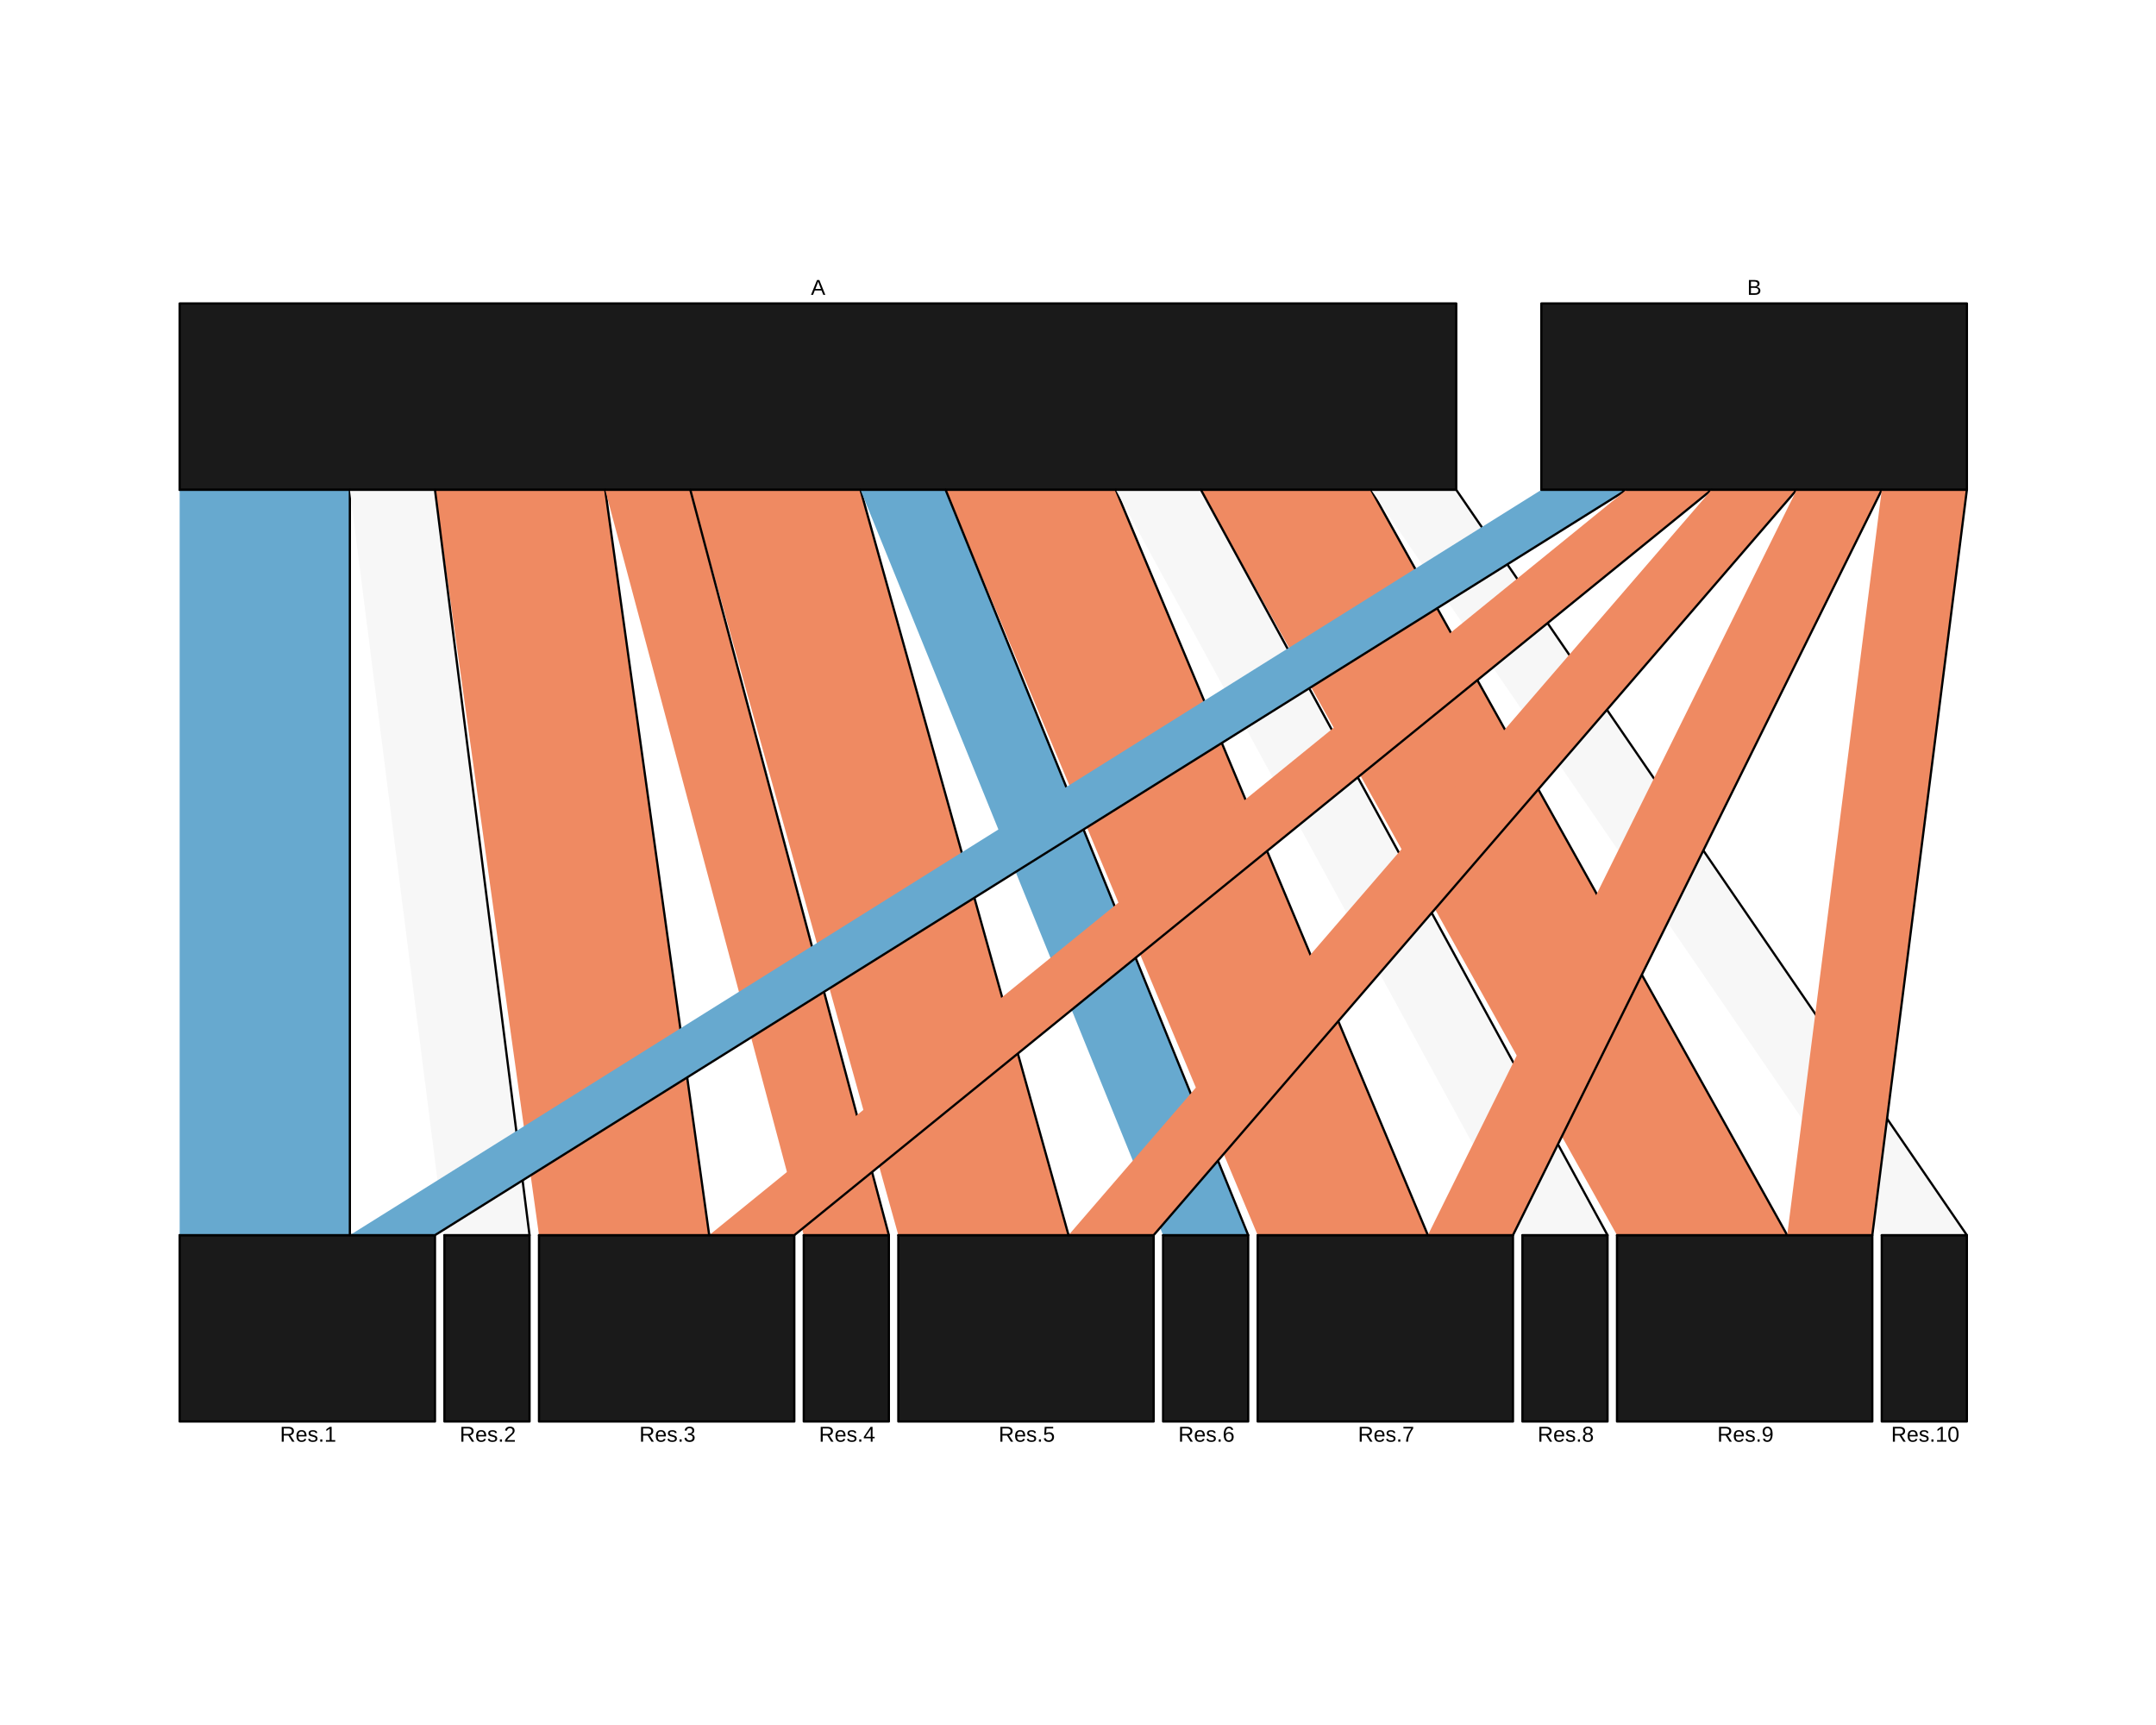
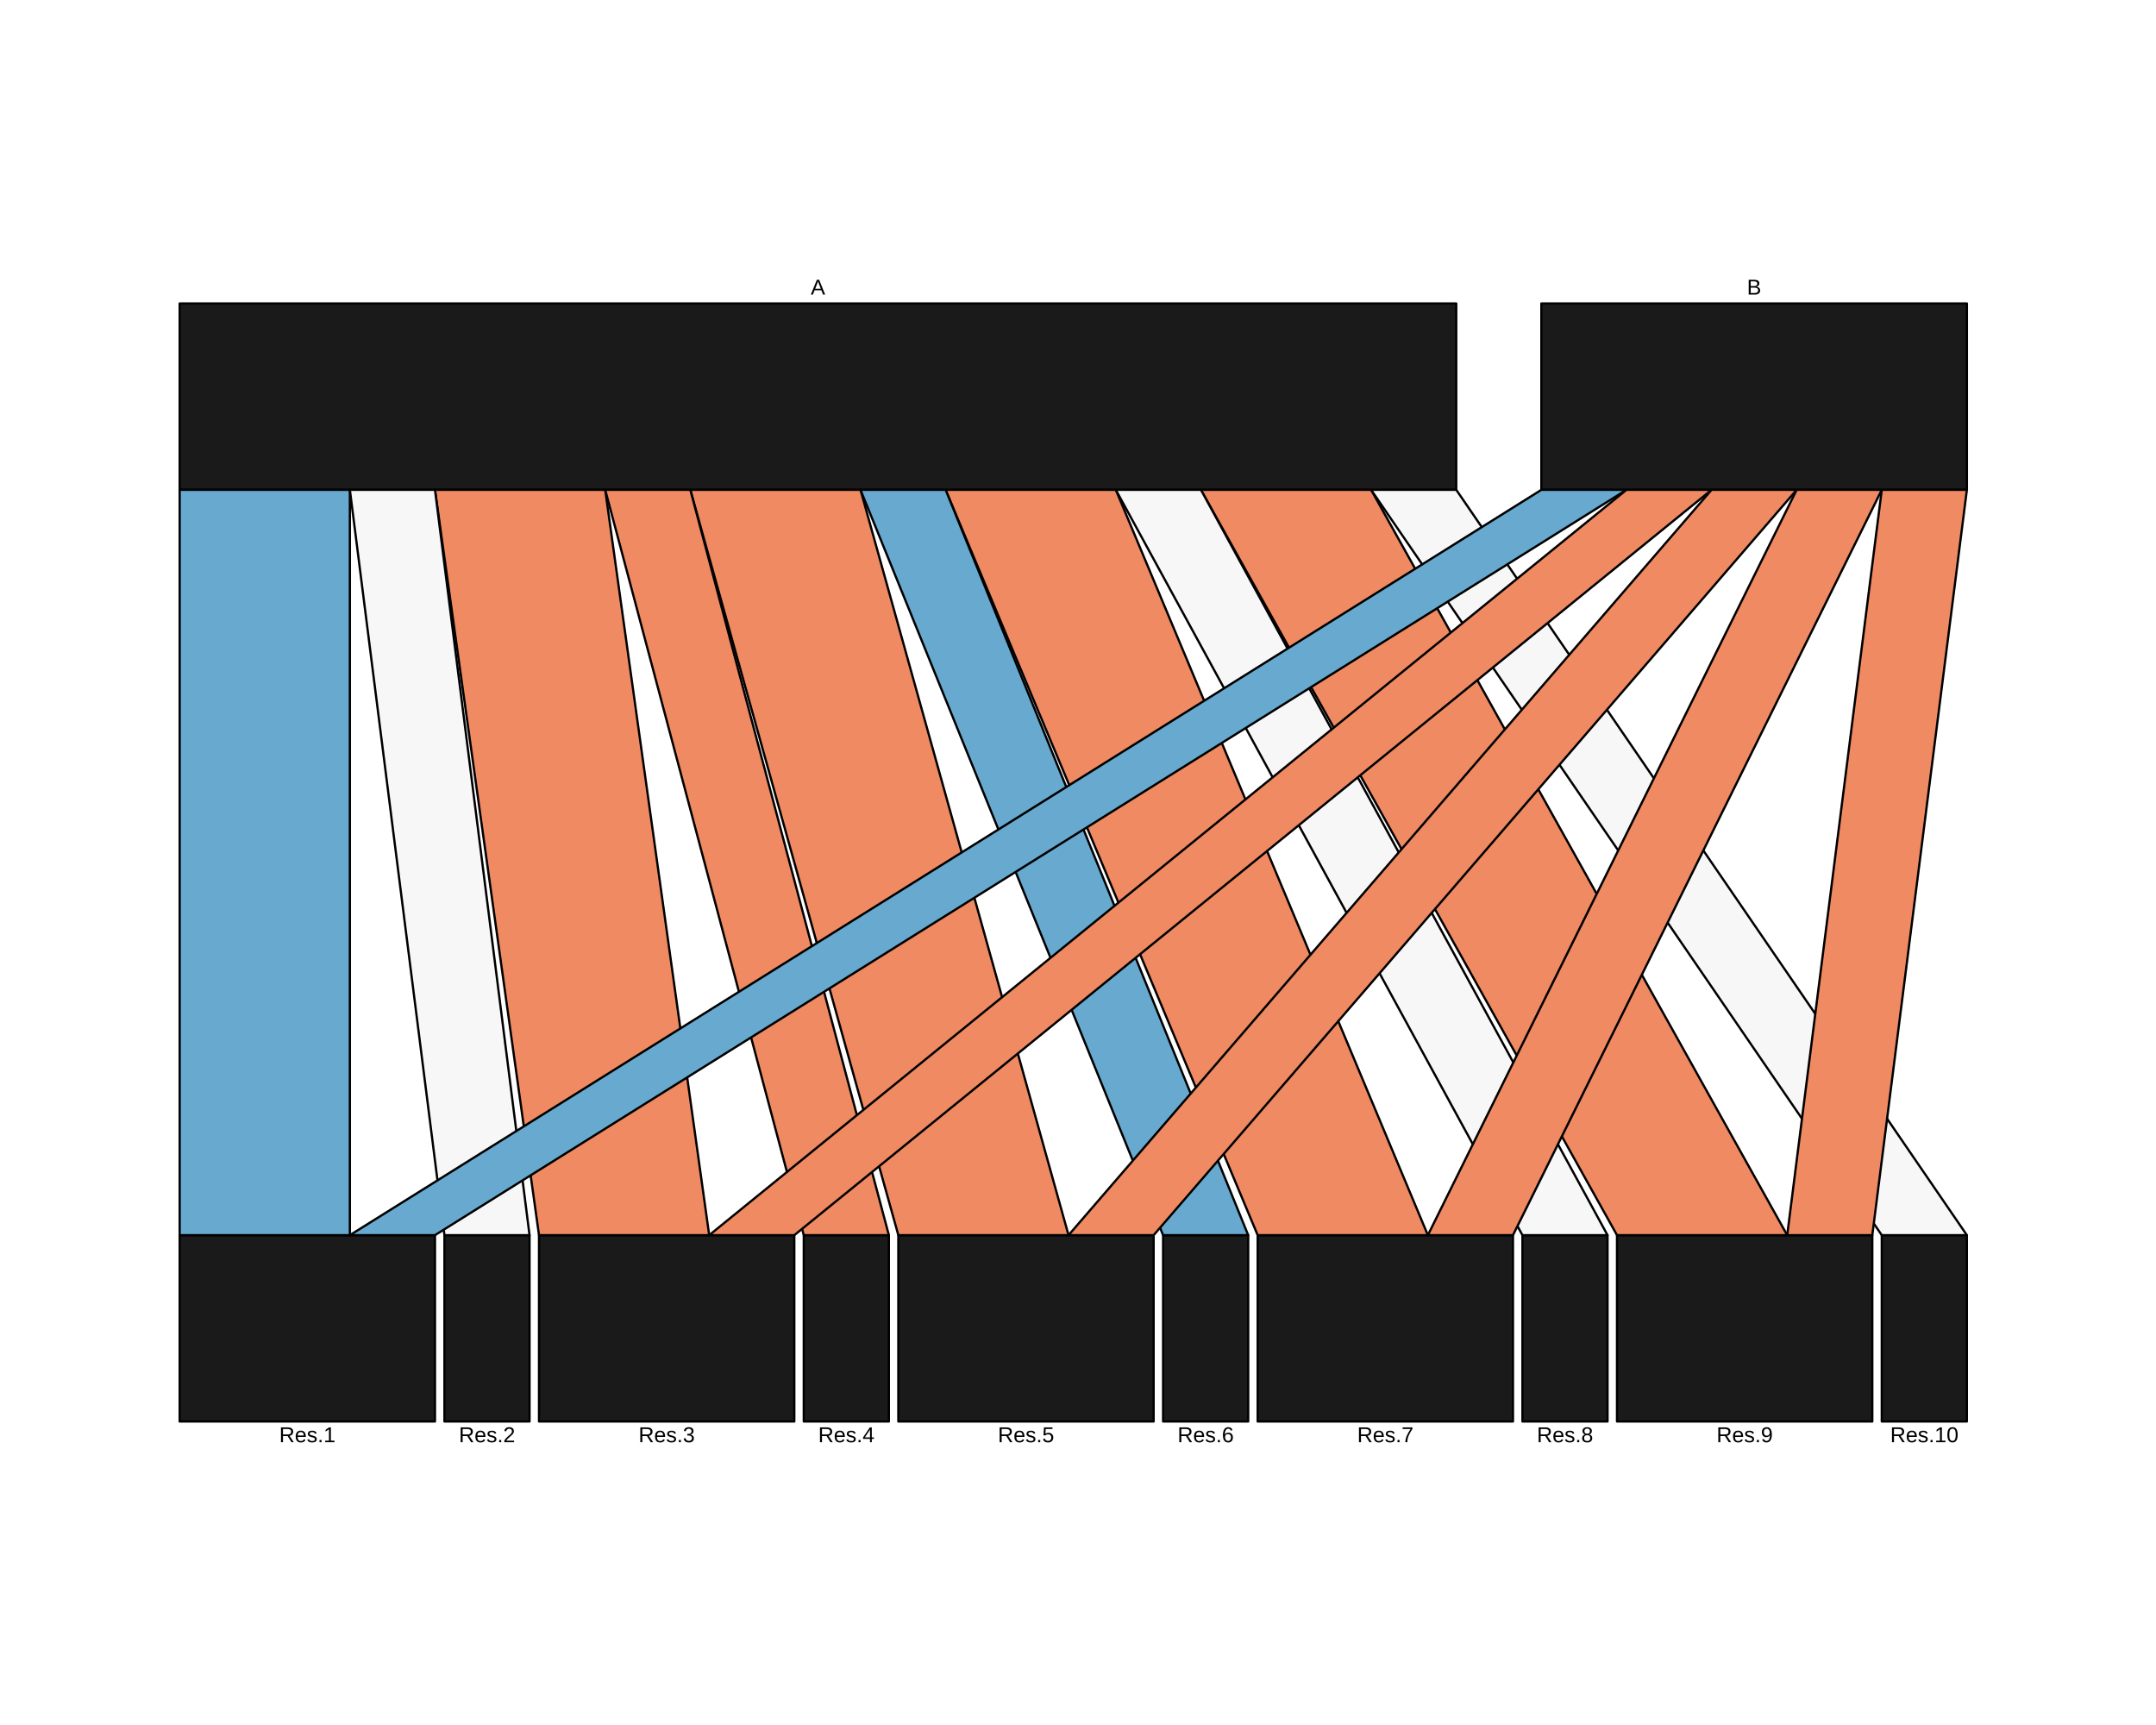
<svg xmlns="http://www.w3.org/2000/svg" viewBox="0 0 720.00 576.00">
  <defs>
    <style type="text/css">
-     line, polyline, path, rect, circle {
+     line, polyline, polygon, path, rect, circle {
      fill: none;
      stroke: #000000;
      stroke-linecap: round;
      stroke-linejoin: round;
      stroke-miterlimit: 10.00;
    }
  </style>
  </defs>
  <rect width="100%" height="100%" style="stroke: none; fill: #FFFFFF;" />
  <defs>
-     <clipPath id="cpMzZ8Njg0fDU0MHwzNg==">
+     <clipPath id="cpMzYuMDB8Njg0LjAwfDU0MC4wMHwzNi4wMA==">
      <rect x="36.00" y="36.00" width="648.00" height="504.00" />
    </clipPath>
  </defs>
-   <rect x="60.00" y="101.33" width="426.32" height="62.22" style="stroke-width: 0.75; fill: #1A1A1A;" clip-path="url(#cpMzZ8Njg0fDU0MHwzNg==)" />
-   <g clip-path="url(#cpMzZ8Njg0fDU0MHwzNg==)">
-     <text x="270.82" y="98.45" style="font-size: 7.20px; font-family: Liberation Sans;" textLength="4.67px" lengthAdjust="spacingAndGlyphs">A</text>
+   <rect x="60.00" y="101.33" width="426.32" height="62.22" style="stroke-width: 0.75; fill: #1A1A1A;" clip-path="url(#cpMzYuMDB8Njg0LjAwfDU0MC4wMHwzNi4wMA==)" />
+   <g clip-path="url(#cpMzYuMDB8Njg0LjAwfDU0MC4wMHwzNi4wMA==)">
+     <text x="270.76" y="98.37" style="font-size: 7.20px; font-family: Liberation Sans;" textLength="4.80px" lengthAdjust="spacingAndGlyphs">A</text>
  </g>
-   <rect x="514.74" y="101.33" width="142.11" height="62.22" style="stroke-width: 0.75; fill: #1A1A1A;" clip-path="url(#cpMzZ8Njg0fDU0MHwzNg==)" />
-   <g clip-path="url(#cpMzZ8Njg0fDU0MHwzNg==)">
-     <text x="583.46" y="98.45" style="font-size: 7.20px; font-family: Liberation Sans;" textLength="4.67px" lengthAdjust="spacingAndGlyphs">B</text>
+   <rect x="514.74" y="101.33" width="142.11" height="62.22" style="stroke-width: 0.75; fill: #1A1A1A;" clip-path="url(#cpMzYuMDB8Njg0LjAwfDU0MC4wMHwzNi4wMA==)" />
+   <g clip-path="url(#cpMzYuMDB8Njg0LjAwfDU0MC4wMHwzNi4wMA==)">
+     <text x="583.39" y="98.37" style="font-size: 7.20px; font-family: Liberation Sans;" textLength="4.80px" lengthAdjust="spacingAndGlyphs">B</text>
  </g>
-   <rect x="60.00" y="412.44" width="85.26" height="62.22" style="stroke-width: 0.75; fill: #1A1A1A;" clip-path="url(#cpMzZ8Njg0fDU0MHwzNg==)" />
-   <g clip-path="url(#cpMzZ8Njg0fDU0MHwzNg==)">
-     <text x="93.49" y="481.40" style="font-size: 7.20px; font-family: Liberation Sans;" textLength="18.29px" lengthAdjust="spacingAndGlyphs">Res.1</text>
+   <rect x="60.00" y="412.44" width="85.26" height="62.22" style="stroke-width: 0.75; fill: #1A1A1A;" clip-path="url(#cpMzYuMDB8Njg0LjAwfDU0MC4wMHwzNi4wMA==)" />
+   <g clip-path="url(#cpMzYuMDB8Njg0LjAwfDU0MC4wMHwzNi4wMA==)">
+     <text x="93.24" y="481.58" style="font-size: 7.20px; font-family: Liberation Sans;" textLength="18.78px" lengthAdjust="spacingAndGlyphs">Res.1</text>
  </g>
-   <rect x="148.42" y="412.44" width="28.42" height="62.22" style="stroke-width: 0.75; fill: #1A1A1A;" clip-path="url(#cpMzZ8Njg0fDU0MHwzNg==)" />
-   <g clip-path="url(#cpMzZ8Njg0fDU0MHwzNg==)">
-     <text x="153.49" y="481.40" style="font-size: 7.20px; font-family: Liberation Sans;" textLength="18.29px" lengthAdjust="spacingAndGlyphs">Res.2</text>
+   <rect x="148.42" y="412.44" width="28.42" height="62.22" style="stroke-width: 0.75; fill: #1A1A1A;" clip-path="url(#cpMzYuMDB8Njg0LjAwfDU0MC4wMHwzNi4wMA==)" />
+   <g clip-path="url(#cpMzYuMDB8Njg0LjAwfDU0MC4wMHwzNi4wMA==)">
+     <text x="153.24" y="481.58" style="font-size: 7.20px; font-family: Liberation Sans;" textLength="18.78px" lengthAdjust="spacingAndGlyphs">Res.2</text>
  </g>
-   <rect x="180.00" y="412.44" width="85.26" height="62.22" style="stroke-width: 0.75; fill: #1A1A1A;" clip-path="url(#cpMzZ8Njg0fDU0MHwzNg==)" />
-   <g clip-path="url(#cpMzZ8Njg0fDU0MHwzNg==)">
-     <text x="213.49" y="481.40" style="font-size: 7.20px; font-family: Liberation Sans;" textLength="18.29px" lengthAdjust="spacingAndGlyphs">Res.3</text>
+   <rect x="180.00" y="412.44" width="85.26" height="62.22" style="stroke-width: 0.75; fill: #1A1A1A;" clip-path="url(#cpMzYuMDB8Njg0LjAwfDU0MC4wMHwzNi4wMA==)" />
+   <g clip-path="url(#cpMzYuMDB8Njg0LjAwfDU0MC4wMHwzNi4wMA==)">
+     <text x="213.24" y="481.58" style="font-size: 7.20px; font-family: Liberation Sans;" textLength="18.78px" lengthAdjust="spacingAndGlyphs">Res.3</text>
  </g>
-   <rect x="268.42" y="412.44" width="28.42" height="62.22" style="stroke-width: 0.75; fill: #1A1A1A;" clip-path="url(#cpMzZ8Njg0fDU0MHwzNg==)" />
-   <g clip-path="url(#cpMzZ8Njg0fDU0MHwzNg==)">
-     <text x="273.49" y="481.40" style="font-size: 7.20px; font-family: Liberation Sans;" textLength="18.29px" lengthAdjust="spacingAndGlyphs">Res.4</text>
+   <rect x="268.42" y="412.44" width="28.42" height="62.22" style="stroke-width: 0.75; fill: #1A1A1A;" clip-path="url(#cpMzYuMDB8Njg0LjAwfDU0MC4wMHwzNi4wMA==)" />
+   <g clip-path="url(#cpMzYuMDB8Njg0LjAwfDU0MC4wMHwzNi4wMA==)">
+     <text x="273.24" y="481.58" style="font-size: 7.20px; font-family: Liberation Sans;" textLength="18.78px" lengthAdjust="spacingAndGlyphs">Res.4</text>
  </g>
-   <rect x="300.00" y="412.44" width="85.26" height="62.22" style="stroke-width: 0.75; fill: #1A1A1A;" clip-path="url(#cpMzZ8Njg0fDU0MHwzNg==)" />
-   <g clip-path="url(#cpMzZ8Njg0fDU0MHwzNg==)">
-     <text x="333.49" y="481.40" style="font-size: 7.20px; font-family: Liberation Sans;" textLength="18.29px" lengthAdjust="spacingAndGlyphs">Res.5</text>
+   <rect x="300.00" y="412.44" width="85.26" height="62.22" style="stroke-width: 0.75; fill: #1A1A1A;" clip-path="url(#cpMzYuMDB8Njg0LjAwfDU0MC4wMHwzNi4wMA==)" />
+   <g clip-path="url(#cpMzYuMDB8Njg0LjAwfDU0MC4wMHwzNi4wMA==)">
+     <text x="333.24" y="481.58" style="font-size: 7.20px; font-family: Liberation Sans;" textLength="18.78px" lengthAdjust="spacingAndGlyphs">Res.5</text>
  </g>
-   <rect x="388.42" y="412.44" width="28.42" height="62.22" style="stroke-width: 0.75; fill: #1A1A1A;" clip-path="url(#cpMzZ8Njg0fDU0MHwzNg==)" />
-   <g clip-path="url(#cpMzZ8Njg0fDU0MHwzNg==)">
-     <text x="393.49" y="481.40" style="font-size: 7.20px; font-family: Liberation Sans;" textLength="18.29px" lengthAdjust="spacingAndGlyphs">Res.6</text>
+   <rect x="388.42" y="412.44" width="28.42" height="62.22" style="stroke-width: 0.75; fill: #1A1A1A;" clip-path="url(#cpMzYuMDB8Njg0LjAwfDU0MC4wMHwzNi4wMA==)" />
+   <g clip-path="url(#cpMzYuMDB8Njg0LjAwfDU0MC4wMHwzNi4wMA==)">
+     <text x="393.24" y="481.58" style="font-size: 7.20px; font-family: Liberation Sans;" textLength="18.78px" lengthAdjust="spacingAndGlyphs">Res.6</text>
  </g>
-   <rect x="420.00" y="412.44" width="85.26" height="62.22" style="stroke-width: 0.75; fill: #1A1A1A;" clip-path="url(#cpMzZ8Njg0fDU0MHwzNg==)" />
-   <g clip-path="url(#cpMzZ8Njg0fDU0MHwzNg==)">
-     <text x="453.49" y="481.40" style="font-size: 7.20px; font-family: Liberation Sans;" textLength="18.29px" lengthAdjust="spacingAndGlyphs">Res.7</text>
+   <rect x="420.00" y="412.44" width="85.26" height="62.22" style="stroke-width: 0.75; fill: #1A1A1A;" clip-path="url(#cpMzYuMDB8Njg0LjAwfDU0MC4wMHwzNi4wMA==)" />
+   <g clip-path="url(#cpMzYuMDB8Njg0LjAwfDU0MC4wMHwzNi4wMA==)">
+     <text x="453.24" y="481.58" style="font-size: 7.20px; font-family: Liberation Sans;" textLength="18.78px" lengthAdjust="spacingAndGlyphs">Res.7</text>
  </g>
-   <rect x="508.42" y="412.44" width="28.42" height="62.22" style="stroke-width: 0.75; fill: #1A1A1A;" clip-path="url(#cpMzZ8Njg0fDU0MHwzNg==)" />
-   <g clip-path="url(#cpMzZ8Njg0fDU0MHwzNg==)">
-     <text x="513.49" y="481.40" style="font-size: 7.20px; font-family: Liberation Sans;" textLength="18.29px" lengthAdjust="spacingAndGlyphs">Res.8</text>
+   <rect x="508.42" y="412.44" width="28.42" height="62.22" style="stroke-width: 0.75; fill: #1A1A1A;" clip-path="url(#cpMzYuMDB8Njg0LjAwfDU0MC4wMHwzNi4wMA==)" />
+   <g clip-path="url(#cpMzYuMDB8Njg0LjAwfDU0MC4wMHwzNi4wMA==)">
+     <text x="513.24" y="481.58" style="font-size: 7.20px; font-family: Liberation Sans;" textLength="18.78px" lengthAdjust="spacingAndGlyphs">Res.8</text>
  </g>
-   <rect x="540.00" y="412.44" width="85.26" height="62.22" style="stroke-width: 0.75; fill: #1A1A1A;" clip-path="url(#cpMzZ8Njg0fDU0MHwzNg==)" />
-   <g clip-path="url(#cpMzZ8Njg0fDU0MHwzNg==)">
-     <text x="573.49" y="481.40" style="font-size: 7.20px; font-family: Liberation Sans;" textLength="18.29px" lengthAdjust="spacingAndGlyphs">Res.9</text>
+   <rect x="540.00" y="412.44" width="85.26" height="62.22" style="stroke-width: 0.75; fill: #1A1A1A;" clip-path="url(#cpMzYuMDB8Njg0LjAwfDU0MC4wMHwzNi4wMA==)" />
+   <g clip-path="url(#cpMzYuMDB8Njg0LjAwfDU0MC4wMHwzNi4wMA==)">
+     <text x="573.24" y="481.58" style="font-size: 7.20px; font-family: Liberation Sans;" textLength="18.78px" lengthAdjust="spacingAndGlyphs">Res.9</text>
  </g>
-   <rect x="628.42" y="412.44" width="28.42" height="62.22" style="stroke-width: 0.75; fill: #1A1A1A;" clip-path="url(#cpMzZ8Njg0fDU0MHwzNg==)" />
-   <g clip-path="url(#cpMzZ8Njg0fDU0MHwzNg==)">
-     <text x="631.54" y="481.40" style="font-size: 7.20px; font-family: Liberation Sans;" textLength="22.18px" lengthAdjust="spacingAndGlyphs">Res.10</text>
+   <rect x="628.42" y="412.44" width="28.42" height="62.22" style="stroke-width: 0.75; fill: #1A1A1A;" clip-path="url(#cpMzYuMDB8Njg0LjAwfDU0MC4wMHwzNi4wMA==)" />
+   <g clip-path="url(#cpMzYuMDB8Njg0LjAwfDU0MC4wMHwzNi4wMA==)">
+     <text x="631.24" y="481.58" style="font-size: 7.20px; font-family: Liberation Sans;" textLength="22.78px" lengthAdjust="spacingAndGlyphs">Res.10</text>
  </g>
-   <polyline points="60.00,163.56 116.84,163.56 116.84,412.44 60.00,412.44 " style="stroke-width: 0.75; fill: #67A9CF;" clip-path="url(#cpMzZ8Njg0fDU0MHwzNg==)" />
-   <polyline points="145.26,163.56 202.11,163.56 236.84,412.44 180.00,412.44 " style="stroke-width: 0.75; fill: #EF8A62;" clip-path="url(#cpMzZ8Njg0fDU0MHwzNg==)" />
-   <polyline points="230.53,163.56 287.37,163.56 356.84,412.44 300.00,412.44 " style="stroke-width: 0.75; fill: #EF8A62;" clip-path="url(#cpMzZ8Njg0fDU0MHwzNg==)" />
-   <polyline points="315.79,163.56 372.63,163.56 476.84,412.44 420.00,412.44 " style="stroke-width: 0.75; fill: #EF8A62;" clip-path="url(#cpMzZ8Njg0fDU0MHwzNg==)" />
-   <polyline points="401.05,163.56 457.89,163.56 596.84,412.44 540.00,412.44 " style="stroke-width: 0.75; fill: #EF8A62;" clip-path="url(#cpMzZ8Njg0fDU0MHwzNg==)" />
-   <polyline points="116.84,163.56 145.26,163.56 176.84,412.44 148.42,412.44 " style="stroke-width: 0.75; fill: #F7F7F7;" clip-path="url(#cpMzZ8Njg0fDU0MHwzNg==)" />
-   <polyline points="202.11,163.56 230.53,163.56 296.84,412.44 268.42,412.44 " style="stroke-width: 0.75; fill: #EF8A62;" clip-path="url(#cpMzZ8Njg0fDU0MHwzNg==)" />
-   <polyline points="287.37,163.56 315.79,163.56 416.84,412.44 388.42,412.44 " style="stroke-width: 0.75; fill: #67A9CF;" clip-path="url(#cpMzZ8Njg0fDU0MHwzNg==)" />
-   <polyline points="372.63,163.56 401.05,163.56 536.84,412.44 508.42,412.44 " style="stroke-width: 0.75; fill: #F7F7F7;" clip-path="url(#cpMzZ8Njg0fDU0MHwzNg==)" />
-   <polyline points="457.89,163.56 486.32,163.56 656.84,412.44 628.42,412.44 " style="stroke-width: 0.75; fill: #F7F7F7;" clip-path="url(#cpMzZ8Njg0fDU0MHwzNg==)" />
-   <polyline points="514.74,163.56 543.16,163.56 145.26,412.44 116.84,412.44 " style="stroke-width: 0.75; fill: #67A9CF;" clip-path="url(#cpMzZ8Njg0fDU0MHwzNg==)" />
-   <polyline points="543.16,163.56 571.58,163.56 265.26,412.44 236.84,412.44 " style="stroke-width: 0.75; fill: #EF8A62;" clip-path="url(#cpMzZ8Njg0fDU0MHwzNg==)" />
-   <polyline points="571.58,163.56 600.00,163.56 385.26,412.44 356.84,412.44 " style="stroke-width: 0.75; fill: #EF8A62;" clip-path="url(#cpMzZ8Njg0fDU0MHwzNg==)" />
-   <polyline points="600.00,163.56 628.42,163.56 505.26,412.44 476.84,412.44 " style="stroke-width: 0.75; fill: #EF8A62;" clip-path="url(#cpMzZ8Njg0fDU0MHwzNg==)" />
-   <polyline points="628.42,163.56 656.84,163.56 625.26,412.44 596.84,412.44 " style="stroke-width: 0.75; fill: #EF8A62;" clip-path="url(#cpMzZ8Njg0fDU0MHwzNg==)" />
+   <polygon points="60.00,163.56 116.84,163.56 116.84,412.44 60.00,412.44 " style="stroke-width: 0.75; fill: #67A9CF;" clip-path="url(#cpMzYuMDB8Njg0LjAwfDU0MC4wMHwzNi4wMA==)" />
+   <polygon points="145.26,163.56 202.11,163.56 236.84,412.44 180.00,412.44 " style="stroke-width: 0.75; fill: #EF8A62;" clip-path="url(#cpMzYuMDB8Njg0LjAwfDU0MC4wMHwzNi4wMA==)" />
+   <polygon points="230.53,163.56 287.37,163.56 356.84,412.44 300.00,412.44 " style="stroke-width: 0.75; fill: #EF8A62;" clip-path="url(#cpMzYuMDB8Njg0LjAwfDU0MC4wMHwzNi4wMA==)" />
+   <polygon points="315.79,163.56 372.63,163.56 476.84,412.44 420.00,412.44 " style="stroke-width: 0.75; fill: #EF8A62;" clip-path="url(#cpMzYuMDB8Njg0LjAwfDU0MC4wMHwzNi4wMA==)" />
+   <polygon points="401.05,163.56 457.89,163.56 596.84,412.44 540.00,412.44 " style="stroke-width: 0.75; fill: #EF8A62;" clip-path="url(#cpMzYuMDB8Njg0LjAwfDU0MC4wMHwzNi4wMA==)" />
+   <polygon points="116.84,163.56 145.26,163.56 176.84,412.44 148.42,412.44 " style="stroke-width: 0.75; fill: #F7F7F7;" clip-path="url(#cpMzYuMDB8Njg0LjAwfDU0MC4wMHwzNi4wMA==)" />
+   <polygon points="202.11,163.56 230.53,163.56 296.84,412.44 268.42,412.44 " style="stroke-width: 0.75; fill: #EF8A62;" clip-path="url(#cpMzYuMDB8Njg0LjAwfDU0MC4wMHwzNi4wMA==)" />
+   <polygon points="287.37,163.56 315.79,163.56 416.84,412.44 388.42,412.44 " style="stroke-width: 0.75; fill: #67A9CF;" clip-path="url(#cpMzYuMDB8Njg0LjAwfDU0MC4wMHwzNi4wMA==)" />
+   <polygon points="372.63,163.56 401.05,163.56 536.84,412.44 508.42,412.44 " style="stroke-width: 0.75; fill: #F7F7F7;" clip-path="url(#cpMzYuMDB8Njg0LjAwfDU0MC4wMHwzNi4wMA==)" />
+   <polygon points="457.89,163.56 486.32,163.56 656.84,412.44 628.42,412.44 " style="stroke-width: 0.75; fill: #F7F7F7;" clip-path="url(#cpMzYuMDB8Njg0LjAwfDU0MC4wMHwzNi4wMA==)" />
+   <polygon points="514.74,163.56 543.16,163.56 145.26,412.44 116.84,412.44 " style="stroke-width: 0.75; fill: #67A9CF;" clip-path="url(#cpMzYuMDB8Njg0LjAwfDU0MC4wMHwzNi4wMA==)" />
+   <polygon points="543.16,163.56 571.58,163.56 265.26,412.44 236.84,412.44 " style="stroke-width: 0.75; fill: #EF8A62;" clip-path="url(#cpMzYuMDB8Njg0LjAwfDU0MC4wMHwzNi4wMA==)" />
+   <polygon points="571.58,163.56 600.00,163.56 385.26,412.44 356.84,412.44 " style="stroke-width: 0.75; fill: #EF8A62;" clip-path="url(#cpMzYuMDB8Njg0LjAwfDU0MC4wMHwzNi4wMA==)" />
+   <polygon points="600.00,163.56 628.42,163.56 505.26,412.44 476.84,412.44 " style="stroke-width: 0.75; fill: #EF8A62;" clip-path="url(#cpMzYuMDB8Njg0LjAwfDU0MC4wMHwzNi4wMA==)" />
+   <polygon points="628.42,163.56 656.84,163.56 625.26,412.44 596.84,412.44 " style="stroke-width: 0.75; fill: #EF8A62;" clip-path="url(#cpMzYuMDB8Njg0LjAwfDU0MC4wMHwzNi4wMA==)" />
</svg>
